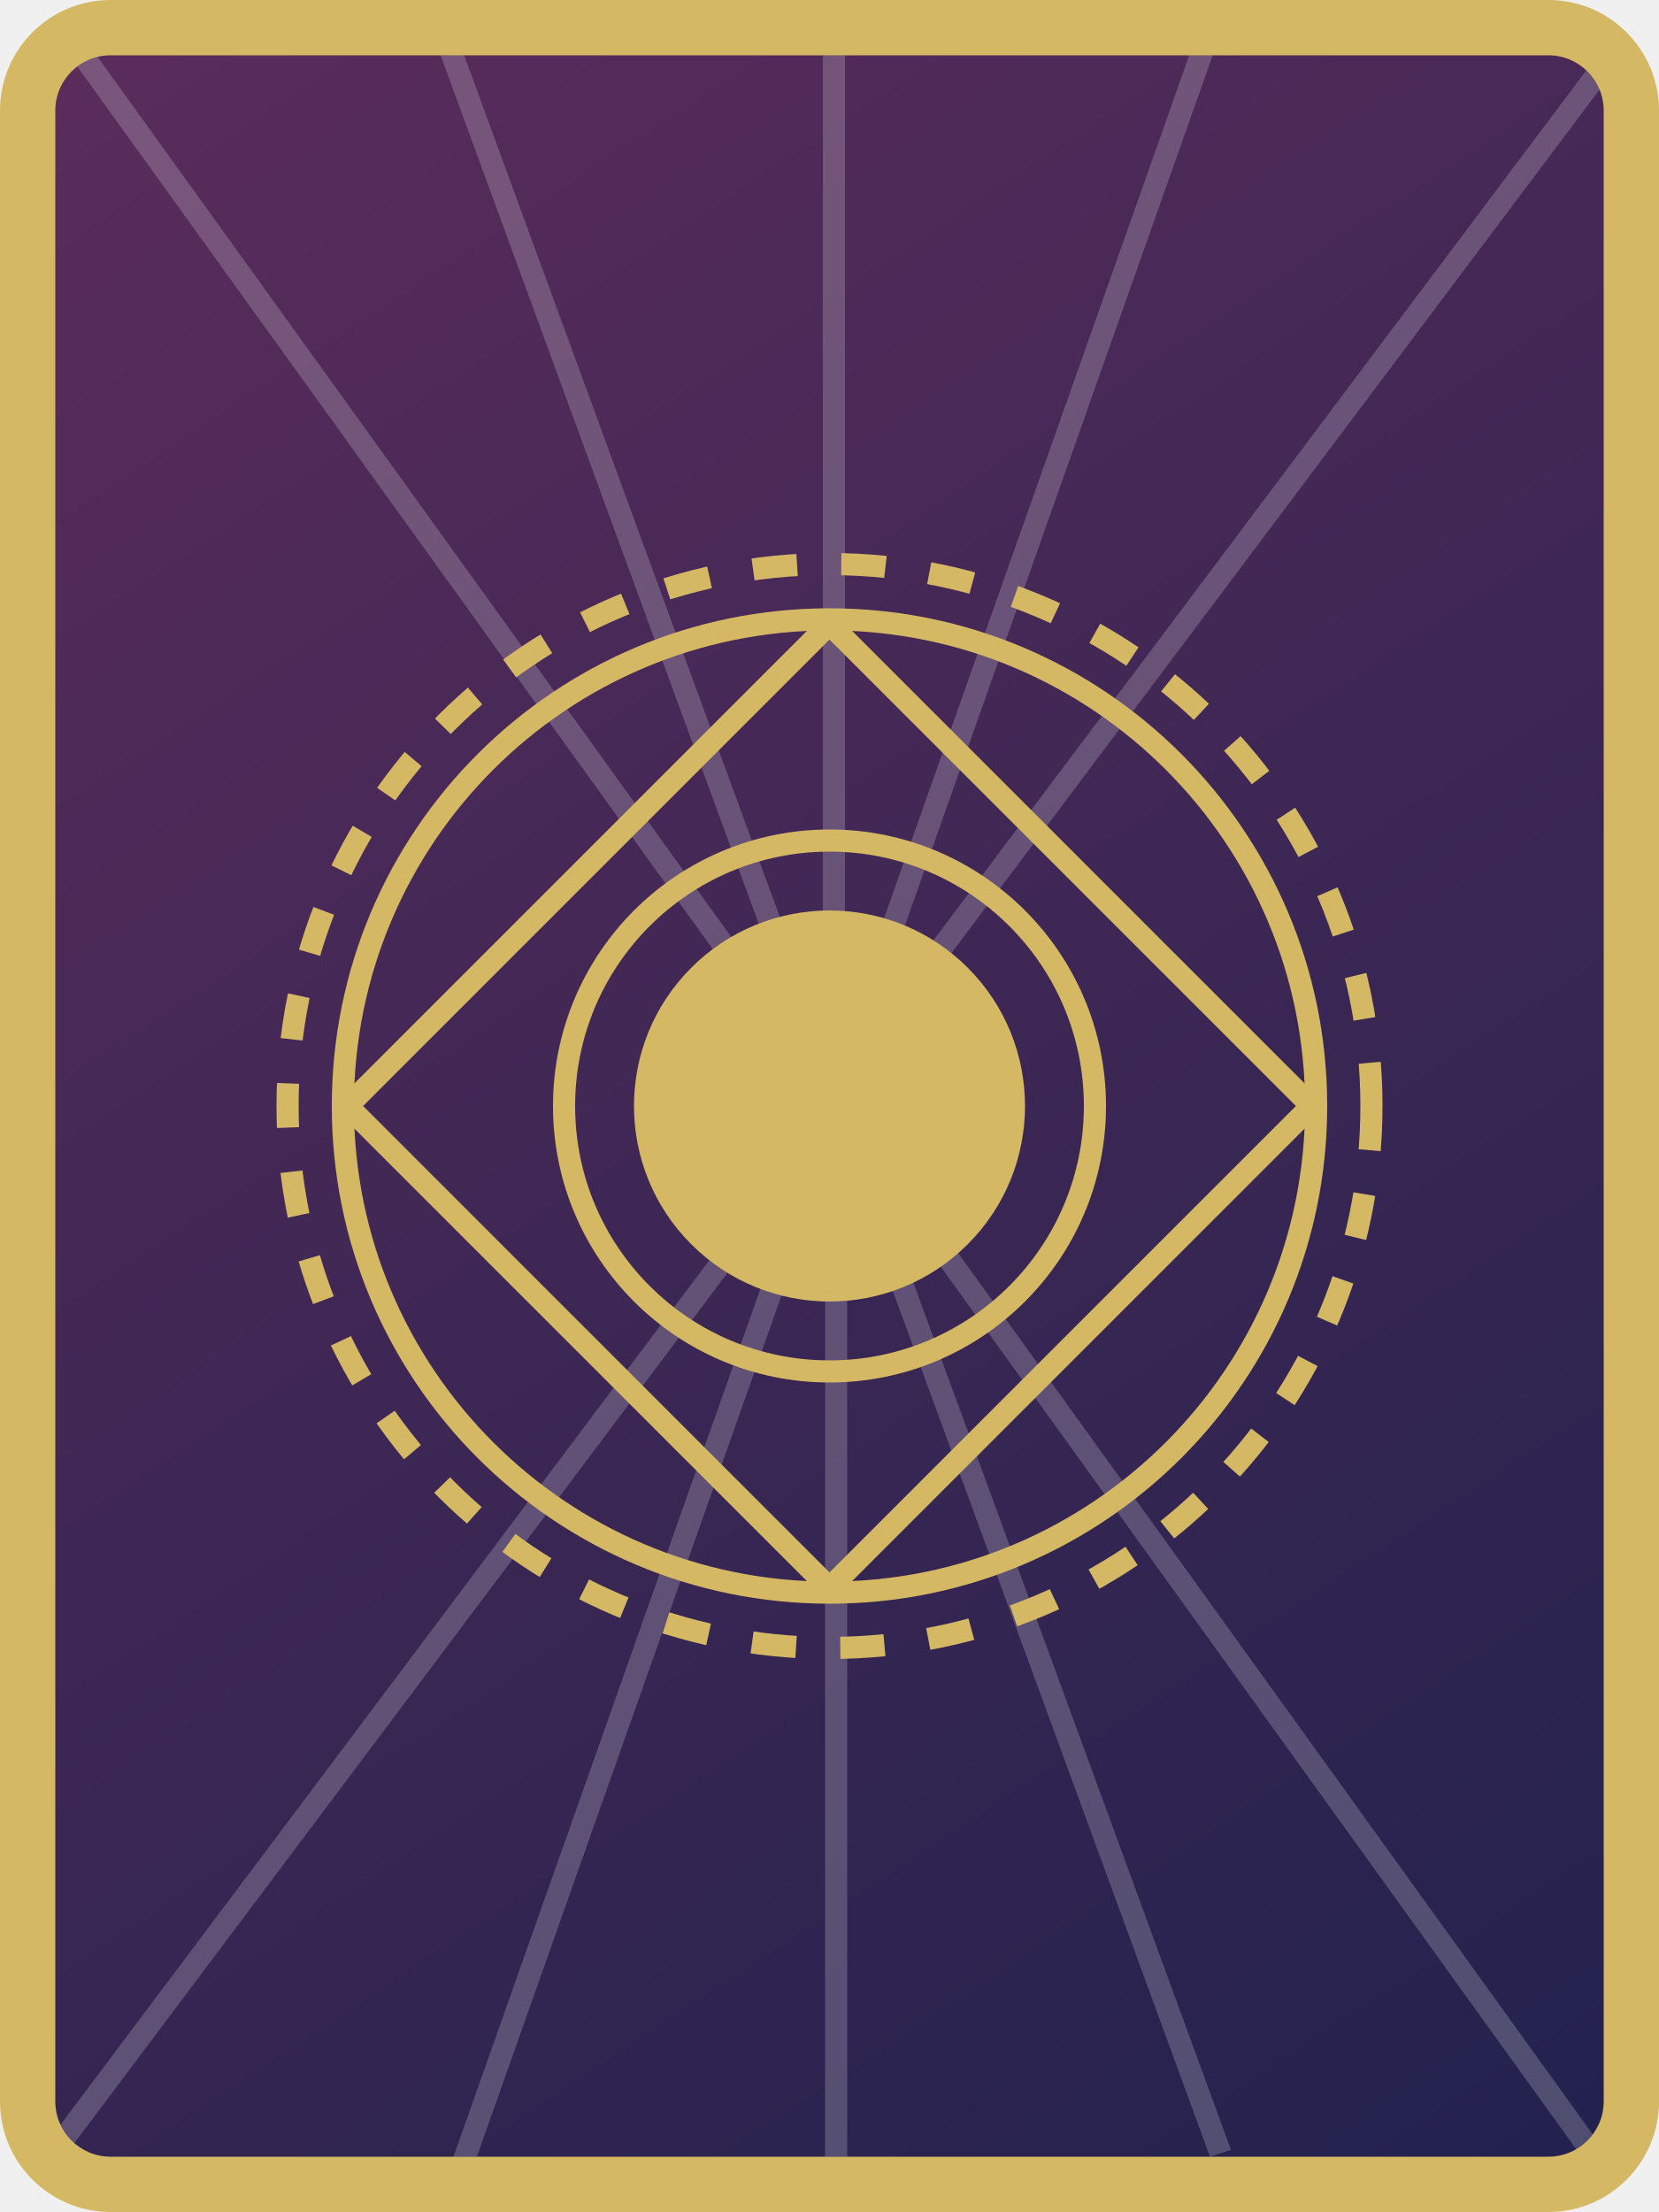
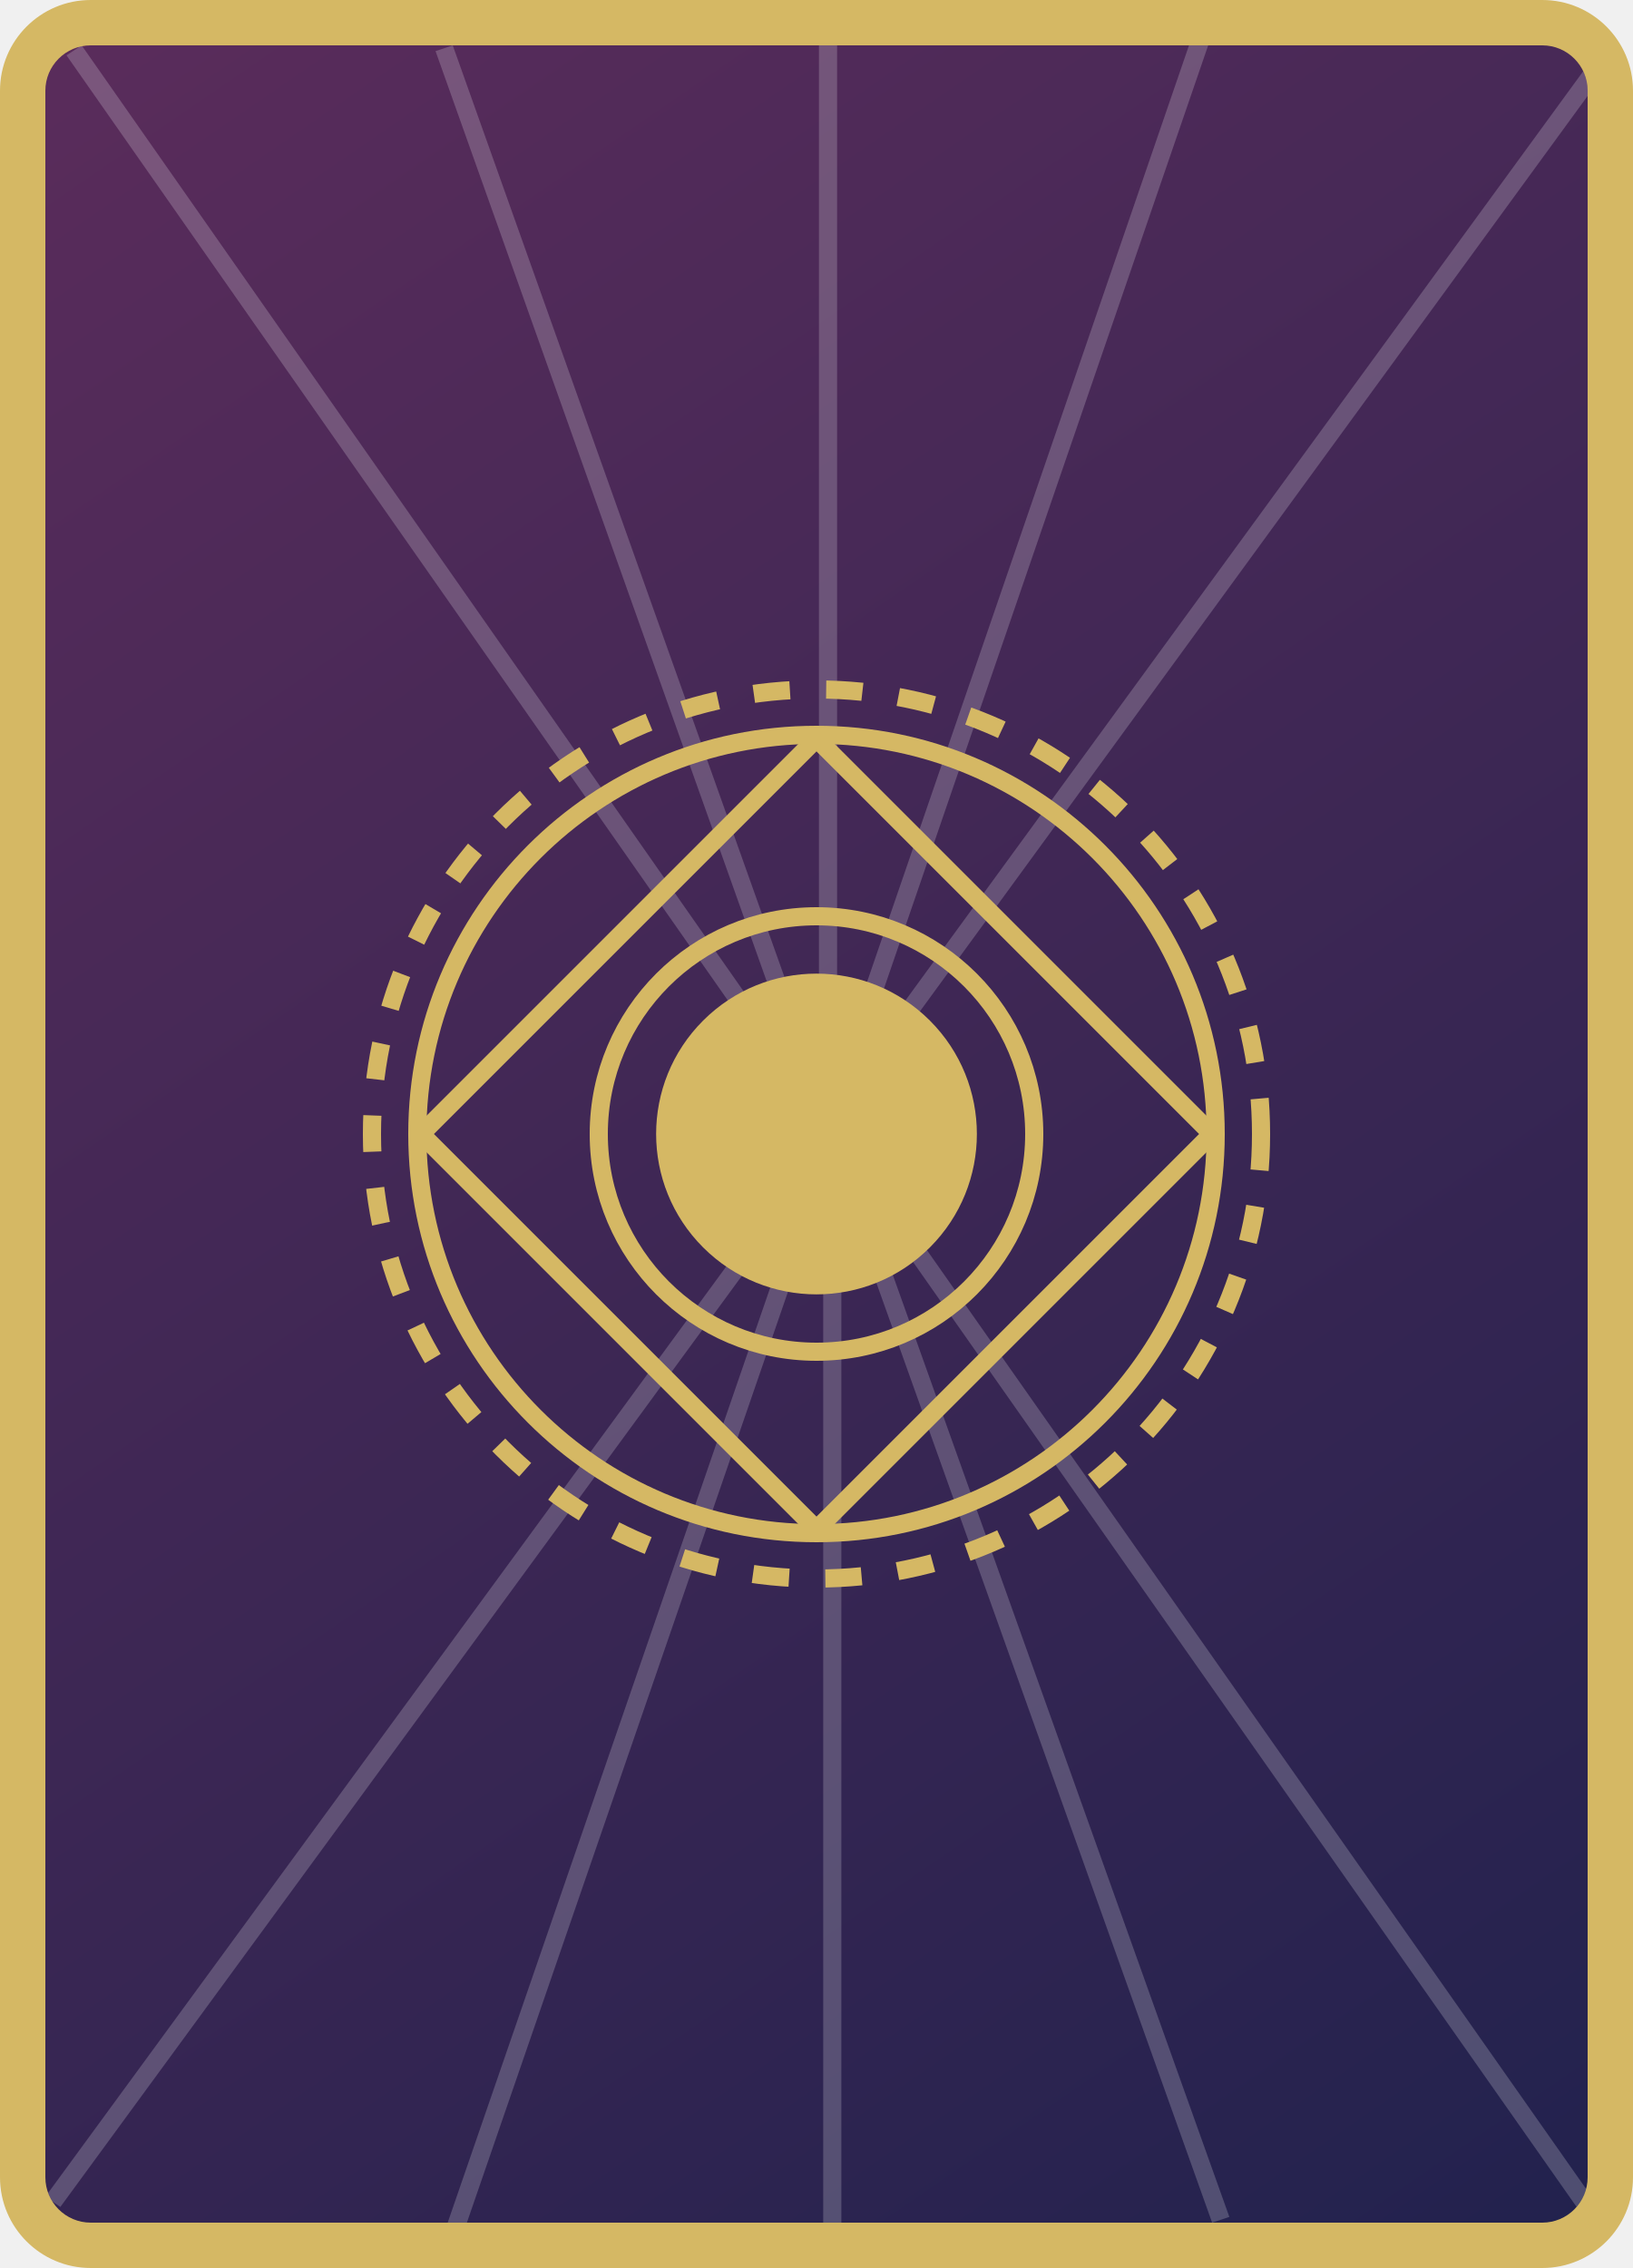
- <svg xmlns="http://www.w3.org/2000/svg" width="150" height="200" viewBox="0 0 150 200" fill="none">
-   <rect width="150" height="200" rx="10" fill="#D5B864" />
+ <svg xmlns="http://www.w3.org/2000/svg" width="180" height="250" viewBox="0 0 180 250" fill="none">
+   <rect width="180" height="250" rx="10" fill="#D5B864" />
  <g clip-path="url(#clip0_1_2)">
-     <rect x="5" y="5" width="140" height="190" rx="5" fill="url(#paint0_linear_1_2)" />
-     <line y1="-1" x2="115.95" y2="-1" transform="matrix(-0.600257 0.799807 -0.832069 -0.554673 74.6001 100)" stroke="white" stroke-opacity="0.2" stroke-width="2" />
-     <line y1="-1" x2="101.173" y2="-1" transform="matrix(0.343964 0.938983 -0.95093 0.309406 74.6 100)" stroke="white" stroke-opacity="0.2" stroke-width="2" />
-     <line y1="-1" x2="100.767" y2="-1" transform="matrix(-0.333444 0.94277 -0.95403 -0.299712 74.6 100)" stroke="white" stroke-opacity="0.2" stroke-width="2" />
-     <line x1="75.6" y1="100" x2="75.6" y2="195" stroke="white" stroke-opacity="0.2" stroke-width="2" />
-     <line y1="-1" x2="117.062" y2="-1" transform="matrix(0.584305 0.811534 -0.842453 0.53877 74.6 100)" stroke="white" stroke-opacity="0.2" stroke-width="2" />
-     <line y1="-1" x2="115.95" y2="-1" transform="matrix(0.600257 -0.799807 0.832069 0.554672 76.3999 99)" stroke="white" stroke-opacity="0.2" stroke-width="2" />
-     <line y1="-1" x2="101.173" y2="-1" transform="matrix(-0.343964 -0.938983 0.95093 -0.309407 76.4 98.9999)" stroke="white" stroke-opacity="0.2" stroke-width="2" />
-     <line y1="-1" x2="100.767" y2="-1" transform="matrix(0.333443 -0.94277 0.95403 0.299712 76.4 98.9999)" stroke="white" stroke-opacity="0.2" stroke-width="2" />
-     <line x1="75.4" y1="99" x2="75.4" y2="4" stroke="white" stroke-opacity="0.2" stroke-width="2" />
-     <line y1="-1" x2="117.062" y2="-1" transform="matrix(-0.584305 -0.811534 0.842452 -0.538771 76.4 98.9999)" stroke="white" stroke-opacity="0.2" stroke-width="2" />
-     <path d="M118.586 100L75 143.586L31.414 100L75 56.414L118.586 100Z" stroke="#D5B864" stroke-width="2" />
-     <circle cx="75" cy="100" r="44" stroke="#D5B864" stroke-width="2" />
-     <circle cx="75" cy="100" r="24" stroke="#D5B864" stroke-width="2" />
-     <circle cx="75" cy="100" r="49" stroke="#D5B864" stroke-width="2" stroke-dasharray="4 4" />
-     <path d="M62.5 87.5C69.404 80.596 80.596 80.596 87.5 87.5V87.5C94.404 94.404 94.404 105.596 87.5 112.5V112.5C80.596 119.404 69.404 119.404 62.5 112.5V112.5C55.596 105.596 55.596 94.404 62.5 87.5V87.5Z" fill="#D5B864" />
+     <rect x="5" y="5" width="170" height="240" rx="5" fill="url(#paint0_linear_1_2)" />
+     <line y1="-1" x2="145.168" y2="-1" transform="matrix(-0.590622 0.806948 -0.825564 -0.564308 90.7392 125)" stroke="white" stroke-opacity="0.2" stroke-width="2" />
+     <line y1="-1" x2="127.428" y2="-1" transform="matrix(0.336422 0.941711 -0.948598 0.316483 90.7392 125)" stroke="white" stroke-opacity="0.2" stroke-width="2" />
+     <line y1="-1" x2="126.938" y2="-1" transform="matrix(-0.326076 0.945344 -0.951834 -0.306614 90.7392 125)" stroke="white" stroke-opacity="0.2" stroke-width="2" />
+     <line x1="91.739" y1="125" x2="91.739" y2="245" stroke="white" stroke-opacity="0.2" stroke-width="2" />
+     <line y1="-1" x2="146.628" y2="-1" transform="matrix(0.574656 0.818395 -0.836235 0.548371 90.7392 125)" stroke="white" stroke-opacity="0.2" stroke-width="2" />
+     <line y1="-1" x2="143.784" y2="-1" transform="matrix(0.589289 -0.807923 0.824651 0.565641 92.2695 124)" stroke="white" stroke-opacity="0.2" stroke-width="2" />
+     <line y1="-1" x2="126.316" y2="-1" transform="matrix(-0.33539 -0.94208 0.948268 -0.317472 92.2695 124)" stroke="white" stroke-opacity="0.2" stroke-width="2" />
+     <line y1="-1" x2="125.834" y2="-1" transform="matrix(0.325067 -0.945691 0.951523 0.307578 92.2695 124)" stroke="white" stroke-opacity="0.2" stroke-width="2" />
+     <line x1="91.27" y1="124" x2="91.27" y2="5" stroke="white" stroke-opacity="0.2" stroke-width="2" />
+     <line y1="-1" x2="145.241" y2="-1" transform="matrix(-0.573322 -0.81933 0.835362 -0.549701 92.2696 124)" stroke="white" stroke-opacity="0.2" stroke-width="2" />
+     <path d="M133.586 125L90 168.586L46.414 125L90 81.414L133.586 125Z" stroke="#D5B864" stroke-width="2" />
+     <circle cx="90" cy="125" r="44" stroke="#D5B864" stroke-width="2" />
+     <circle cx="90" cy="125" r="24" stroke="#D5B864" stroke-width="2" />
+     <circle cx="90" cy="125" r="49" stroke="#D5B864" stroke-width="2" stroke-dasharray="4 4" />
+     <path d="M77.5 112.5C84.404 105.596 95.596 105.596 102.5 112.5C109.404 119.404 109.404 130.596 102.5 137.5C95.596 144.404 84.404 144.404 77.5 137.5C70.596 130.596 70.596 119.404 77.5 112.5Z" fill="#D5B864" />
  </g>
  <defs>
-     <linearGradient id="paint0_linear_1_2" x1="5" y1="5" x2="134.724" y2="201.774" gradientUnits="userSpaceOnUse">
+     <linearGradient id="paint0_linear_1_2" x1="5" y1="5" x2="171.32" y2="247.524" gradientUnits="userSpaceOnUse">
      <stop stop-color="#5A2C5B" />
      <stop offset="1" stop-color="#22224E" />
    </linearGradient>
    <clipPath id="clip0_1_2">
-       <rect x="5" y="5" width="140" height="190" rx="5" fill="white" />
+       <rect x="5" y="5" width="170" height="240" rx="5" fill="white" />
    </clipPath>
  </defs>
</svg>
